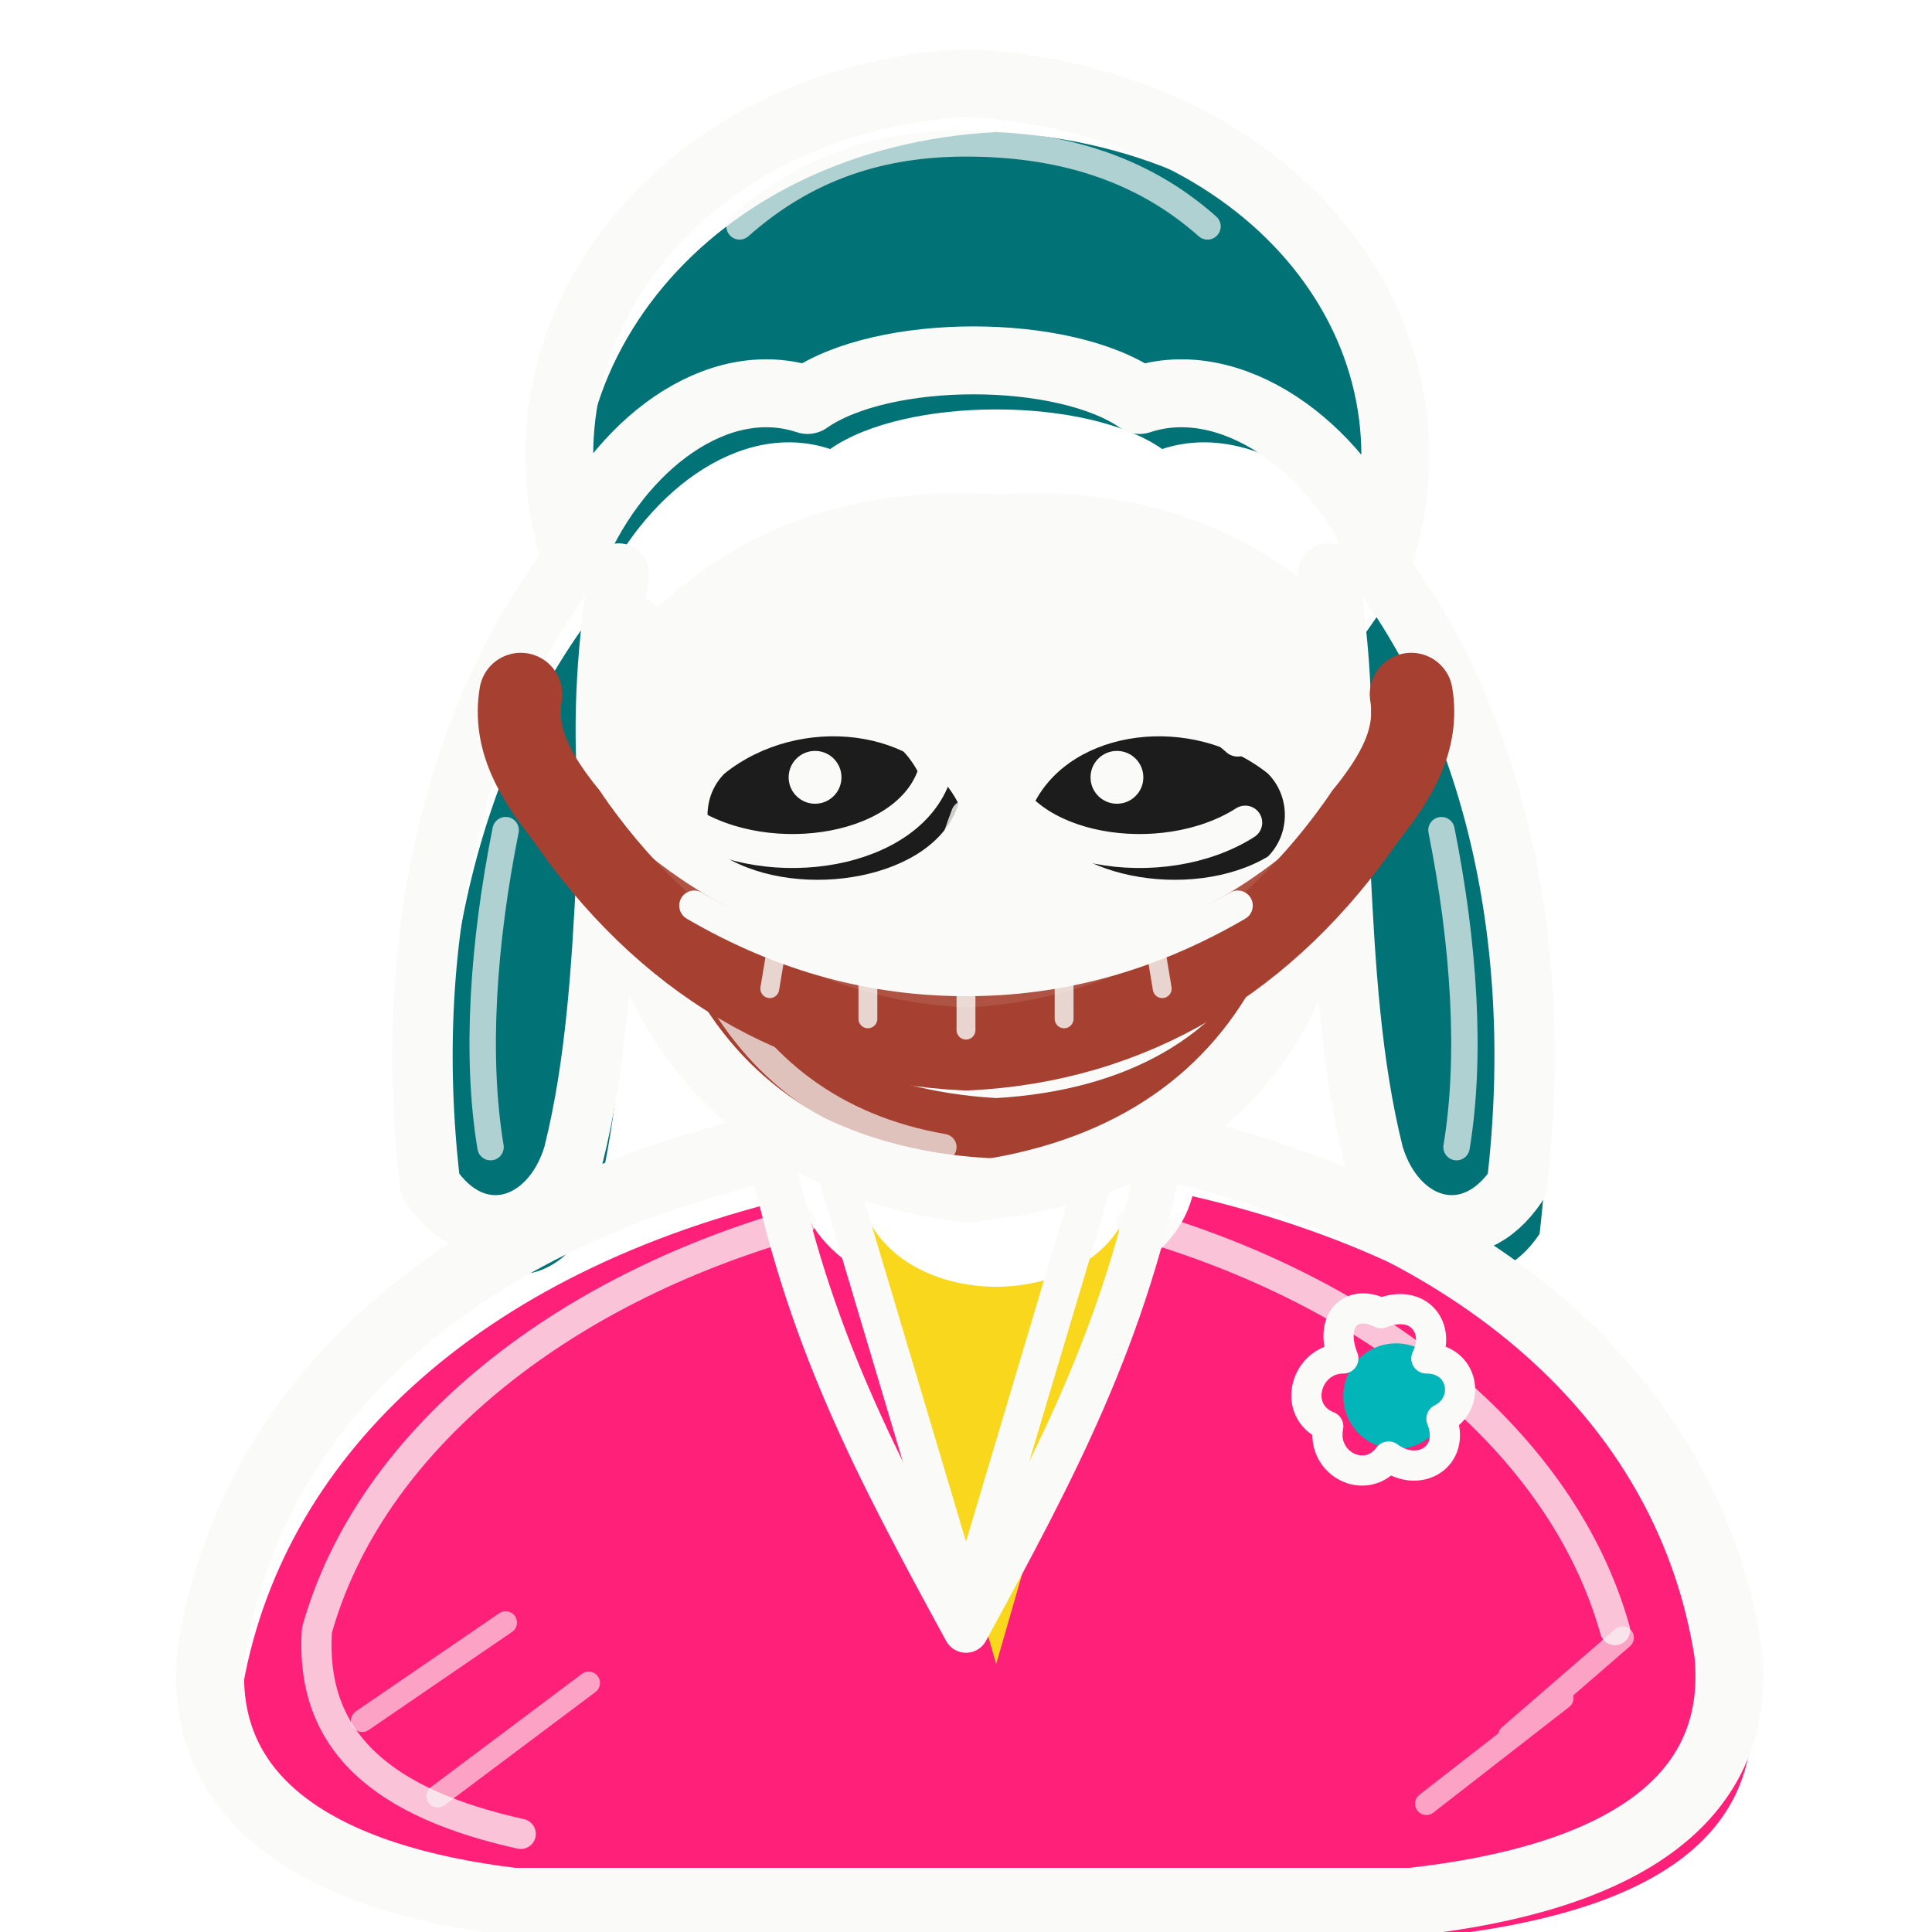
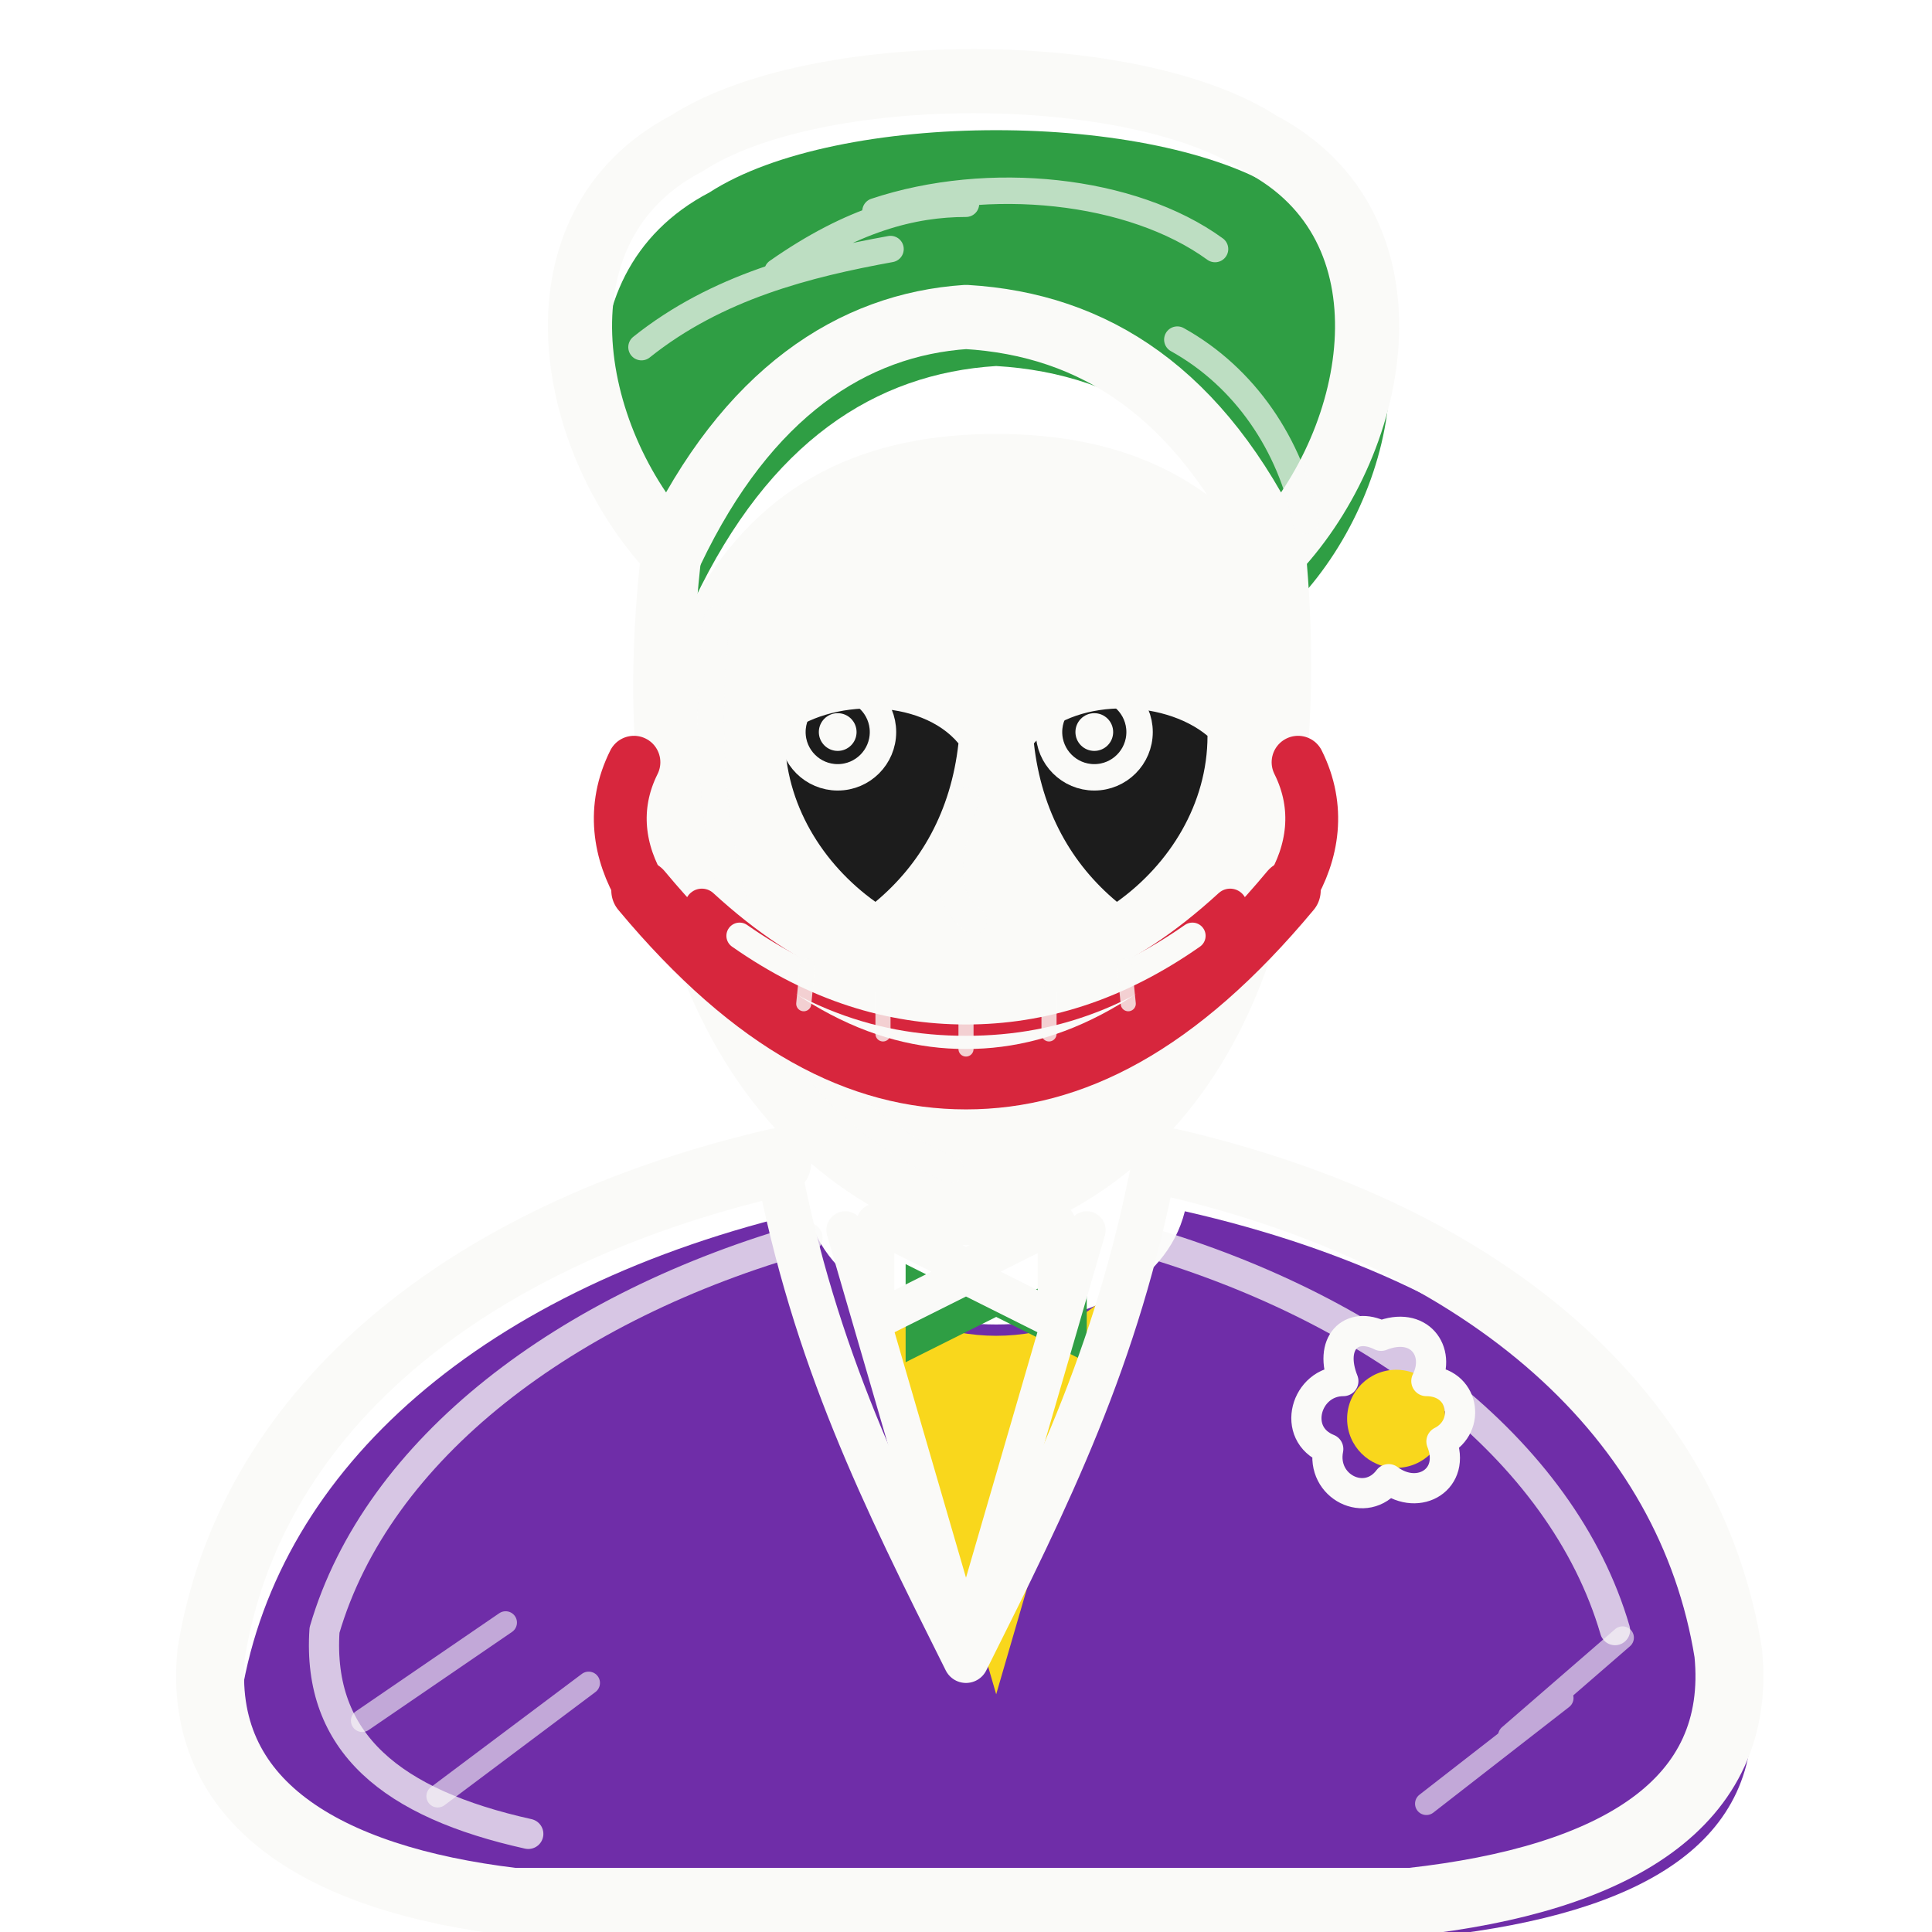
<svg xmlns="http://www.w3.org/2000/svg" width="512" height="512" viewBox="0 0 512 512" fill="none" stroke="#fafaf8" stroke-linecap="round" stroke-linejoin="round">
  <g stroke="none" transform="translate(8 9)">
-     <path fill="#017275" d="M150 150C132 90 180 30 256 26C334 30 382 90 364 150C352 122 324 102 300 110C280 96 232 96 212 110C188 102 162 122 150 150Z" />
-     <path fill="#017275" d="M152 150C120 190 104 250 112 318C124 336 144 330 150 310C162 262 156 206 166 170ZM360 150C392 190 408 250 400 318C388 336 368 330 362 310C350 262 356 206 346 170Z" />
-     <path fill="#fafaf8" d="M162 156C148 240 176 304 256 314C336 304 364 240 350 156C322 128 290 120 256 122C222 120 190 128 162 156Z" />
-     <path fill="#1c1c1c" d="M184 196C204 180 236 184 246 204C240 224 204 230 184 218C178 212 178 202 184 196ZM328 196C308 180 276 184 266 204C272 224 308 230 328 218C334 212 334 202 328 196Z" />
-     <path fill="#a64132" d="M160 226C186 250 220 264 256 266C292 264 326 250 352 226C340 268 306 296 256 298C206 296 172 268 160 226Z" />
-     <path fill="#fafaf8" d="M184 240C208 254 232 260 256 260C280 260 304 254 328 240C316 266 290 280 256 282C222 280 196 266 184 240Z" />
-     <path fill="#ff2079" d="M204 308C118 328 66 378 56 440C52 480 88 498 138 504L374 504C426 498 460 480 456 440C446 378 394 328 308 308C298 346 214 346 204 308Z" />
-     <path fill="#f9d71c" d="M222 314L256 432L290 314C278 338 234 338 222 314Z" />
+     <path fill="#2f9e44" d="M176 150C196 108 224 90 256 88C290 90 318 108 336 150C364 120 374 64 332 42C298 20 214 20 180 42C138 64 148 120 176 150Z" />
+     <path fill="#fafaf8" d="M176 150C166 230 192 300 256 320C320 300 346 230 336 150C318 118 290 106 256 106C222 106 194 118 176 150Z" />
+     <path fill="#1c1c1c" d="M200 186C212 176 236 176 246 188C244 206 236 220 224 230C210 220 200 204 200 186Z" />
+     <path fill="#1c1c1c" d="M266 188C276 176 300 176 312 186C312 204 302 220 288 230C276 220 268 206 266 188Z" />
+     <path fill="#6f2da8" d="M206 312C120 332 66 380 56 440C52 480 88 498 138 504L374 504C426 498 460 480 456 440C446 380 394 332 306 312C296 352 216 352 206 312Z" />
+     <path fill="#f9d71c" d="M224 330L256 440L288 330C278 350 234 350 224 330Z" />
+     <path fill="#2f9e44" d="M232 326L256 338L280 326L280 352L256 340L232 352Z" />
  </g>
-   <path stroke-width="18" d="M152 146C134 86 182 26 256 22C336 26 384 86 366 146C354 118 326 98 302 106C282 92 234 92 214 106C190 98 164 118 152 146" />
-   <path stroke-width="16" d="M154 146C122 186 106 246 114 314C126 332 146 326 152 306C164 258 158 202 168 166" />
-   <path stroke-width="16" d="M362 146C394 186 410 246 402 314C390 332 370 326 364 306C352 258 358 202 348 166" />
-   <path stroke-width="7" opacity=".7" d="M196 60C214 44 234 38 256 38C280 38 302 44 320 60M134 220C128 250 126 280 130 304M382 220C388 250 390 280 386 304" />
-   <path stroke-width="16" d="M164 152C150 240 178 306 256 316C338 306 366 240 352 152" />
-   <path stroke-width="7" opacity=".7" d="M176 170C168 240 192 294 250 304" />
-   <path stroke-width="9" d="M184 196C204 178 238 182 248 204C242 226 204 232 182 218M328 196C308 178 274 182 264 204C270 226 308 232 330 218" />
-   <circle fill="#fafaf8" stroke="none" cx="216" cy="206" r="7" />
-   <circle fill="#fafaf8" stroke="none" cx="296" cy="206" r="7" />
-   <path stroke-width="8" d="M192 176L232 170M320 176L280 170" />
-   <path stroke-width="8" opacity=".8" d="M256 216C250 232 248 242 256 248" />
-   <path stroke="#a64132" stroke-width="22" d="M150 216C176 254 212 276 256 278C300 276 336 254 362 216" />
-   <path stroke="#a64132" stroke-width="22" d="M150 216C142 206 136 196 138 184M362 216C370 206 376 196 374 184" />
-   <path stroke="#a64132" stroke-width="12" opacity=".9" d="M162 226C186 248 220 262 256 264C292 262 326 248 350 226" />
-   <path stroke-width="8" d="M184 240C208 254 232 260 256 260C280 260 304 254 328 240" />
-   <path stroke-width="5" opacity=".8" d="M206 250L204 262M230 257L230 270M256 260L256 273M282 257L282 270M306 250L308 262" />
-   <path stroke-width="18" d="M204 304C118 324 66 374 56 438C52 478 86 498 136 504L374 504C428 498 462 478 458 438C448 374 396 324 310 304" />
-   <path stroke-width="8" opacity=".75" d="M212 324C148 342 98 382 84 432C82 462 102 478 138 486M300 324C364 342 414 382 428 432" />
-   <path stroke-width="12" d="M204 304C214 354 232 388 256 432C280 388 298 354 308 304" />
-   <path stroke-width="10" d="M222 312L256 426L290 312" />
-   <g transform="translate(366 366)">
-     <circle fill="#02b5b9" stroke="none" cx="4" cy="4" r="14" />
+   <path stroke-width="17" d="M178 146C198 104 226 86 256 84C290 86 318 104 338 146C366 116 376 60 334 38C300 16 216 16 182 38C140 60 150 116 178 146" />
+   <path stroke-width="7" opacity=".7" d="M206 72C226 58 242 54 256 54M232 56C262 46 300 50 322 66M170 92C190 76 214 70 236 66M312 90C330 100 342 118 346 138" />
+   <path stroke-width="16" d="M178 146C168 230 192 302 256 322C322 302 346 230 338 146" />
+   <path stroke-width="7" opacity=".7" d="M190 164C182 232 204 290 252 310" />
+   <path stroke-width="8" d="M198 160C210 142 236 140 250 154M314 160C302 142 276 140 262 154" />
+   <circle stroke-width="7" cx="222" cy="194" r="12" />
+   <circle stroke-width="7" cx="290" cy="194" r="12" />
+   <circle fill="#fafaf8" stroke="none" cx="222" cy="194" r="5" />
+   <circle fill="#fafaf8" stroke="none" cx="290" cy="194" r="5" />
+   <path stroke-width="7" opacity=".8" d="M256 212C250 228 250 238 258 244" />
+   <path stroke="#d7263d" stroke-width="16" d="M170 236C200 272 228 286 256 286C284 286 312 272 342 236" />
+   <path stroke="#d7263d" stroke-width="14" d="M170 236C164 226 162 214 168 202M342 236C348 226 350 214 344 202" />
+   <path stroke="#d7263d" stroke-width="9" d="M186 240C210 262 232 270 256 270C280 270 302 262 326 240" />
+   <path stroke-width="7" d="M196 248C216 262 236 268 256 268C276 268 296 262 316 248" />
+   <path stroke-width="4" opacity=".8" d="M214 256L213 266M234 263L234 274M256 268L256 278M278 263L278 274M298 256L299 266" />
+   <path stroke-width="18" d="M206 308C120 328 66 376 56 438C52 478 86 498 136 504L374 504C428 498 462 478 458 438C448 376 396 328 310 308" />
+   <path stroke-width="8" opacity=".75" d="M214 328C150 346 100 384 86 432C84 462 104 478 140 486M300 328C364 346 414 384 428 432" />
+   <path stroke-width="12" d="M206 308C216 360 234 396 256 440C278 396 296 360 306 308" />
+   <path stroke-width="10" d="M224 326L256 436L288 326" />
+   <path stroke-width="10" d="M232 324L256 336L280 324L280 350L256 338L232 350Z" />
+   <g transform="translate(366 372)">
+     <circle fill="#f9d71c" stroke="none" cx="4" cy="4" r="13" />
    <path stroke-width="8" d="M0 -18C10 -22 16 -14 12 -6C22 -6 24 6 16 10C20 20 10 26 2 20C-4 28 -16 22 -14 12C-24 8 -20 -6 -10 -6C-14 -16 -8 -22 0 -18Z" />
  </g>
  <g stroke-width="6" opacity=".6">
    <path d="M96 456L134 430" />
    <path d="M116 476L156 446" />
    <path d="M400 460L430 434" />
    <path d="M378 478L414 450" />
  </g>
</svg>
